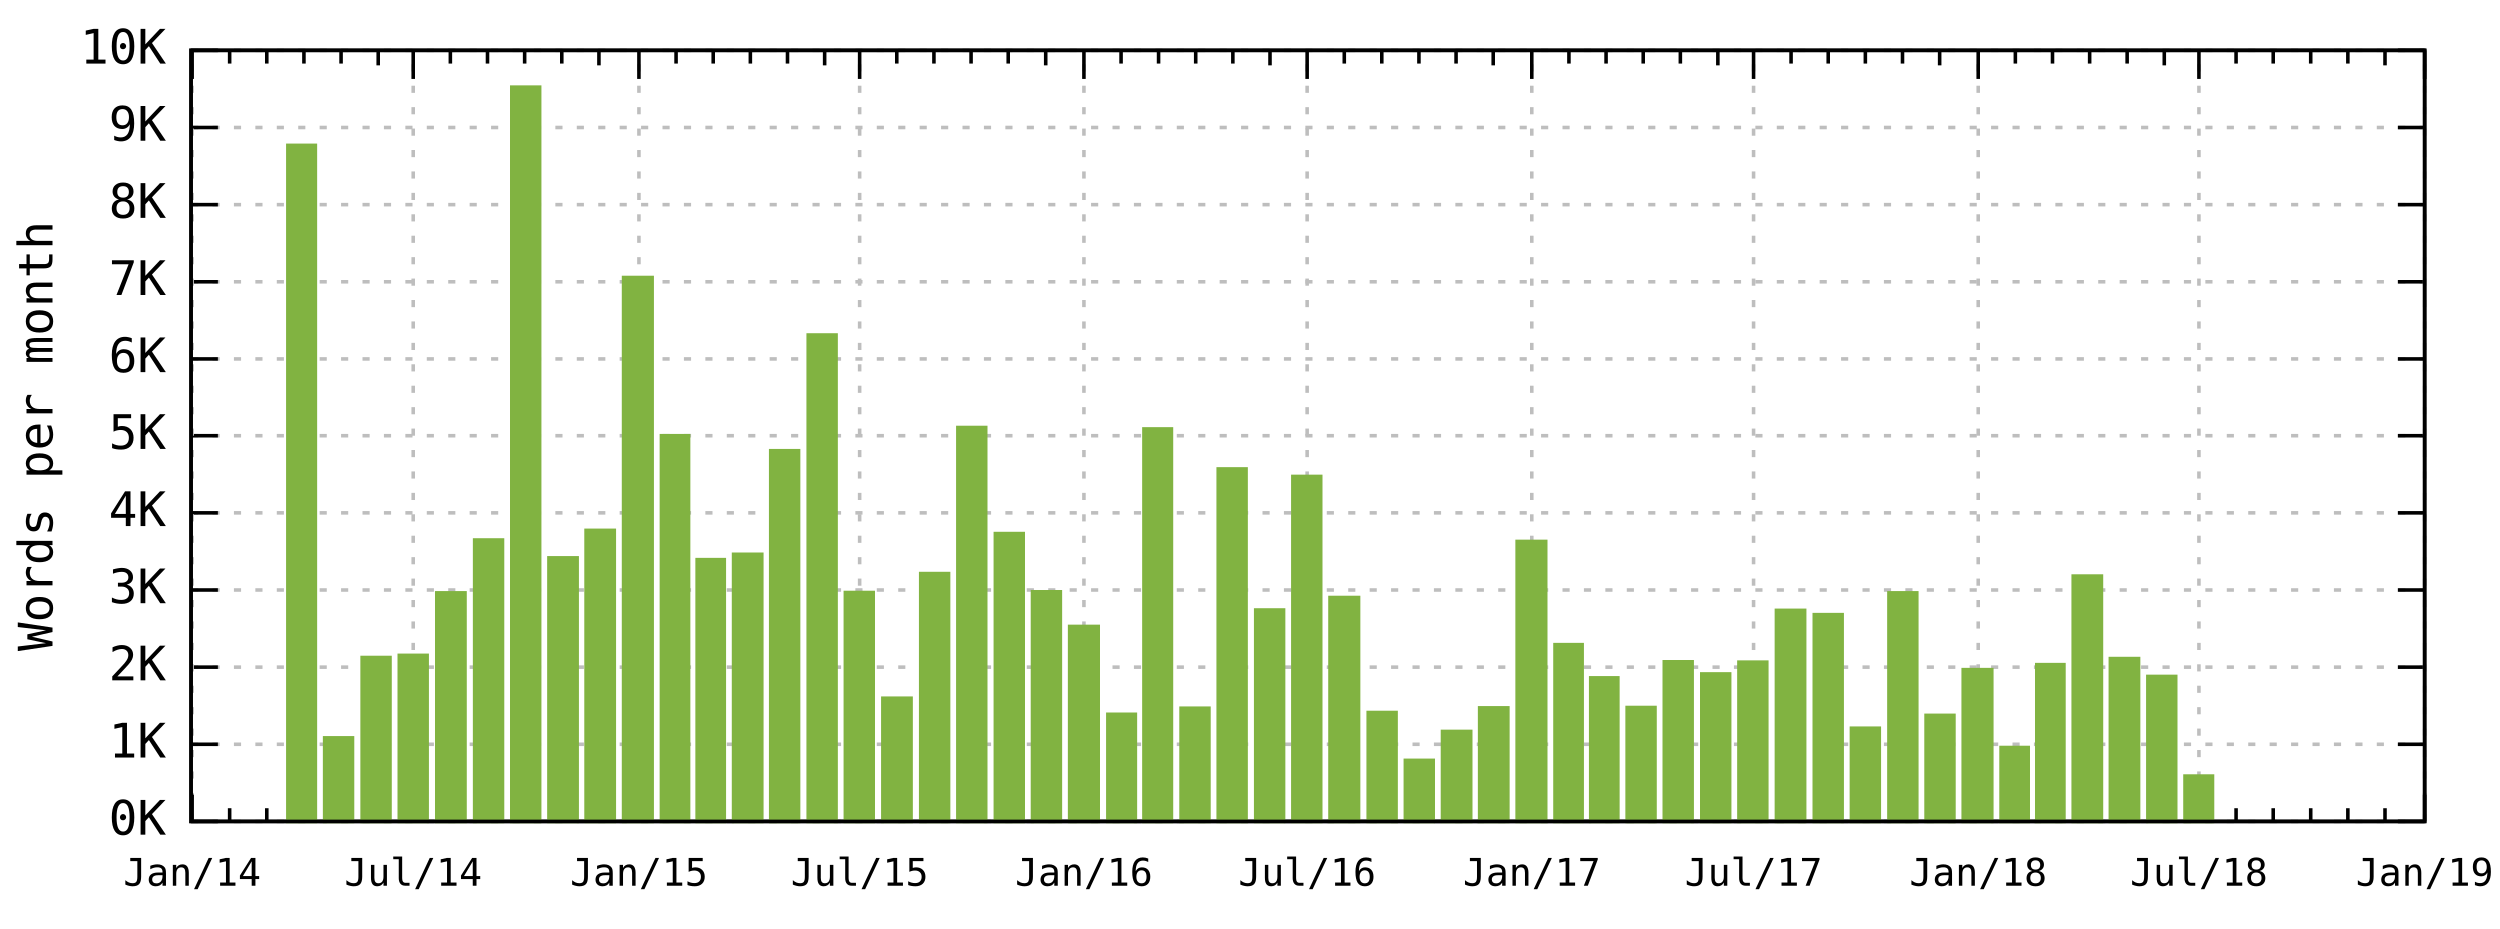
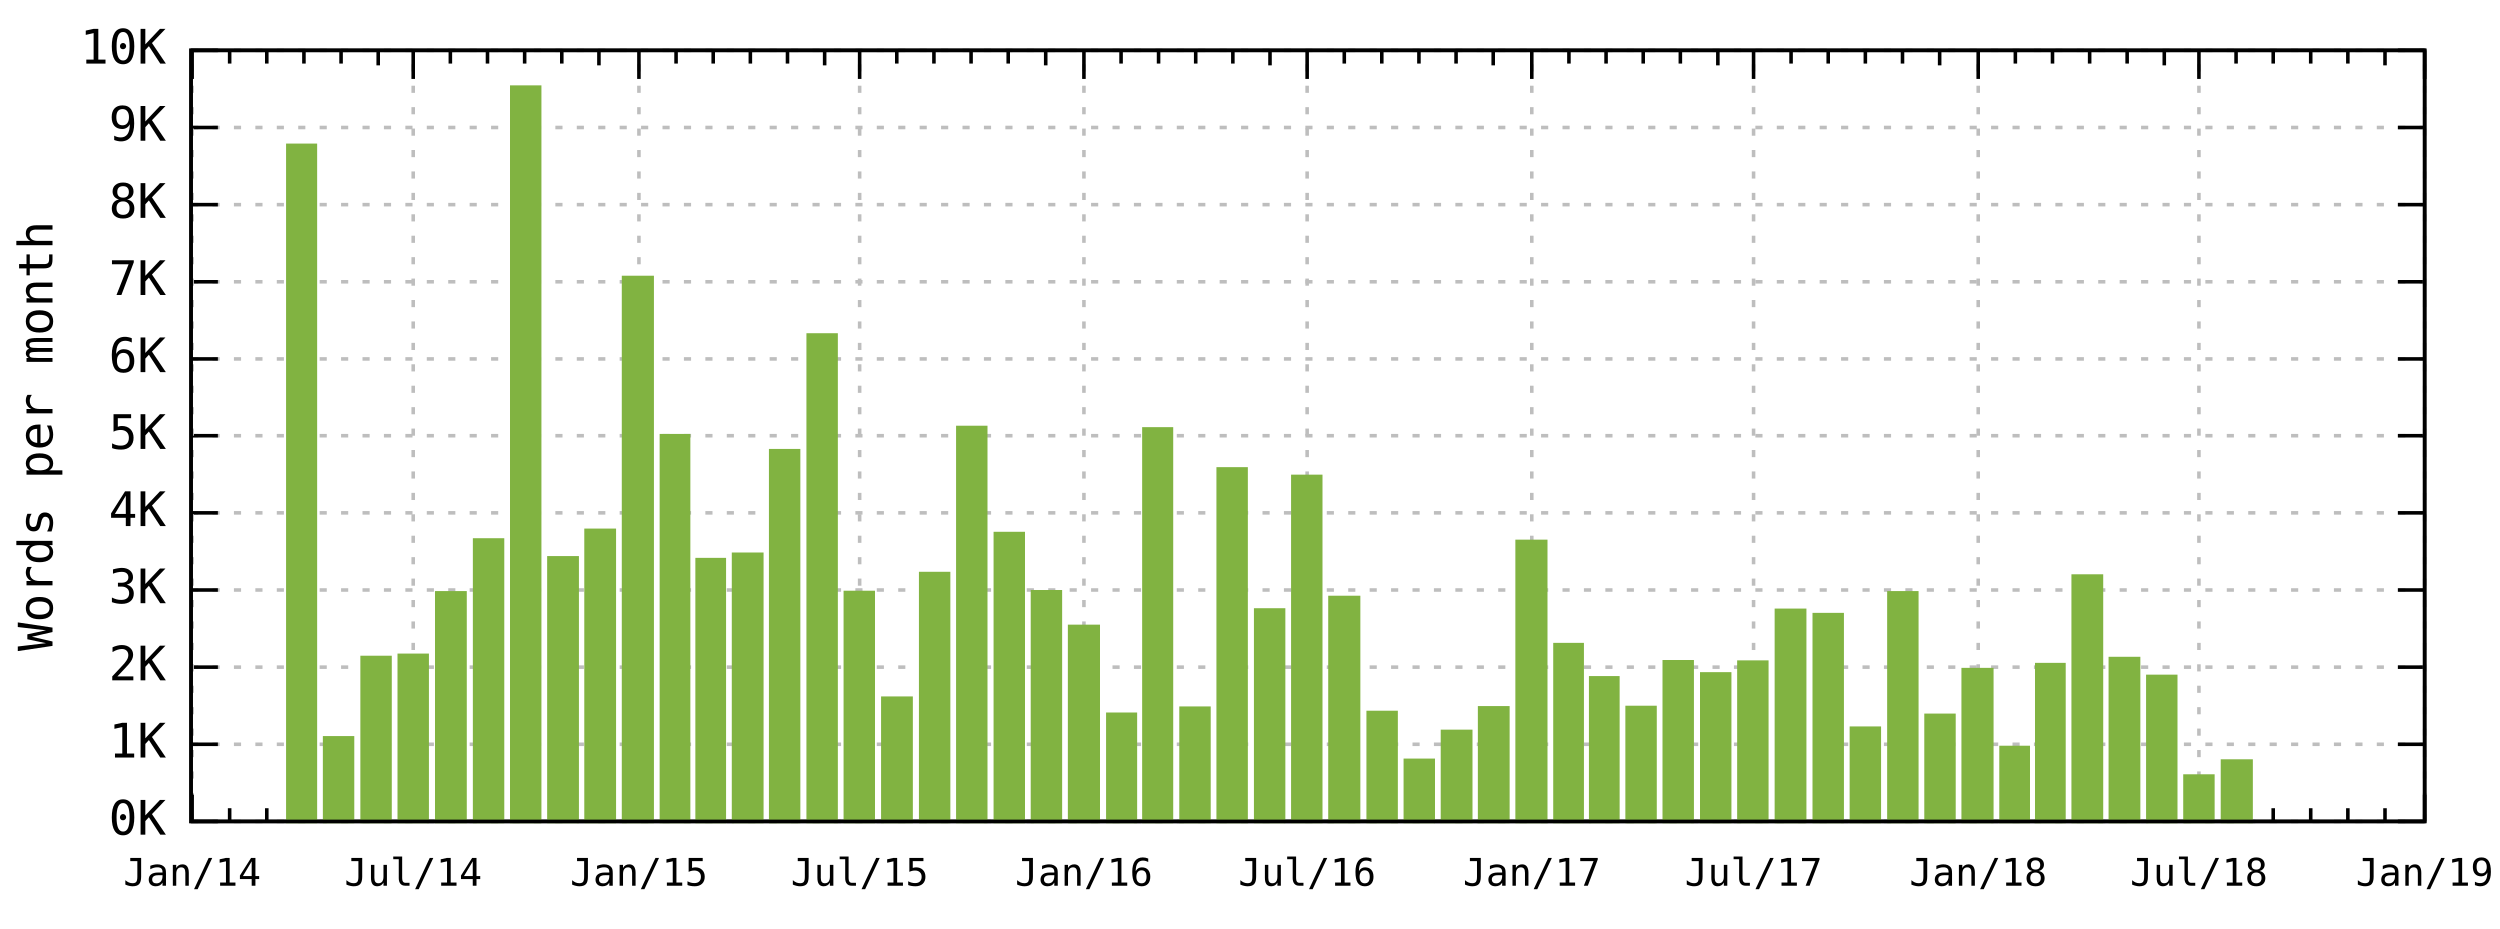
<svg xmlns="http://www.w3.org/2000/svg" xmlns:xlink="http://www.w3.org/1999/xlink" width="700" height="260" viewBox="0 0 700 260">
  <g id="gnuplot_canvas">
    <rect x="0" y="0" width="700" height="260" fill="none" />
    <defs>
      <circle id="gpDot" r="0.5" stroke-width="0.5" />
      <path id="gpPt0" stroke-width="0.267" stroke="currentColor" d="M-1,0 h2 M0,-1 v2" />
      <path id="gpPt1" stroke-width="0.267" stroke="currentColor" d="M-1,-1 L1,1 M1,-1 L-1,1" />
      <path id="gpPt2" stroke-width="0.267" stroke="currentColor" d="M-1,0 L1,0 M0,-1 L0,1 M-1,-1 L1,1 M-1,1 L1,-1" />
      <rect id="gpPt3" stroke-width="0.267" stroke="currentColor" x="-1" y="-1" width="2" height="2" />
      <rect id="gpPt4" stroke-width="0.267" stroke="currentColor" fill="currentColor" x="-1" y="-1" width="2" height="2" />
      <circle id="gpPt5" stroke-width="0.267" stroke="currentColor" cx="0" cy="0" r="1" />
      <use xlink:href="#gpPt5" id="gpPt6" fill="currentColor" stroke="none" />
      <path id="gpPt7" stroke-width="0.267" stroke="currentColor" d="M0,-1.33 L-1.33,0.67 L1.33,0.67 z" />
      <use xlink:href="#gpPt7" id="gpPt8" fill="currentColor" stroke="none" />
      <use xlink:href="#gpPt7" id="gpPt9" stroke="currentColor" transform="rotate(180)" />
      <use xlink:href="#gpPt9" id="gpPt10" fill="currentColor" stroke="none" />
      <use xlink:href="#gpPt3" id="gpPt11" stroke="currentColor" transform="rotate(45)" />
      <use xlink:href="#gpPt11" id="gpPt12" fill="currentColor" stroke="none" />
    </defs>
    <g style="fill:none; color:white; stroke:currentColor; stroke-width:1.00; stroke-linecap:butt; stroke-linejoin:miter">
</g>
    <g style="fill:none; color:black; stroke:currentColor; stroke-width:1.00; stroke-linecap:butt; stroke-linejoin:miter">
</g>
    <g style="fill:none; color:gray; stroke:currentColor; stroke-width:1.00; stroke-linecap:butt; stroke-linejoin:miter">
      <path stroke="rgb(190, 190, 190)" stroke-dasharray=" 2,4" class="gridline" d="M53.5,230.0 L678.9,230.0  h0.01" />
    </g>
    <g style="fill:none; color:black; stroke:currentColor; stroke-width:1.00; stroke-linecap:butt; stroke-linejoin:miter">
      <path stroke="black" d="M53.5,230.0 L61.0,230.0 M678.9,230.0 L671.4,230.0  h0.01" />
      <g transform="translate(46.5,233.7)" style="stroke:none; fill:rgb(0,0,0); font-family:monospace; font-size:10.00pt; text-anchor:end">
        <text>0K</text>
      </g>
    </g>
    <g style="fill:none; color:gray; stroke:currentColor; stroke-width:1.00; stroke-linecap:butt; stroke-linejoin:miter">
      <path stroke="rgb(190, 190, 190)" stroke-dasharray=" 2,4" class="gridline" d="M53.5,208.4 L678.9,208.4  h0.01" />
    </g>
    <g style="fill:none; color:black; stroke:currentColor; stroke-width:1.00; stroke-linecap:butt; stroke-linejoin:miter">
      <path stroke="black" d="M53.5,208.4 L61.0,208.4 M678.9,208.4 L671.4,208.4  h0.01" />
      <g transform="translate(46.5,212.1)" style="stroke:none; fill:rgb(0,0,0); font-family:monospace; font-size:10.00pt; text-anchor:end">
        <text>1K</text>
      </g>
    </g>
    <g style="fill:none; color:gray; stroke:currentColor; stroke-width:1.00; stroke-linecap:butt; stroke-linejoin:miter">
      <path stroke="rgb(190, 190, 190)" stroke-dasharray=" 2,4" class="gridline" d="M53.5,186.8 L678.9,186.8  h0.01" />
    </g>
    <g style="fill:none; color:black; stroke:currentColor; stroke-width:1.00; stroke-linecap:butt; stroke-linejoin:miter">
      <path stroke="black" d="M53.5,186.8 L61.0,186.8 M678.9,186.8 L671.4,186.8  h0.01" />
      <g transform="translate(46.5,190.5)" style="stroke:none; fill:rgb(0,0,0); font-family:monospace; font-size:10.00pt; text-anchor:end">
        <text>2K</text>
      </g>
    </g>
    <g style="fill:none; color:gray; stroke:currentColor; stroke-width:1.00; stroke-linecap:butt; stroke-linejoin:miter">
      <path stroke="rgb(190, 190, 190)" stroke-dasharray=" 2,4" class="gridline" d="M53.5,165.2 L678.9,165.2  h0.01" />
    </g>
    <g style="fill:none; color:black; stroke:currentColor; stroke-width:1.00; stroke-linecap:butt; stroke-linejoin:miter">
      <path stroke="black" d="M53.5,165.2 L61.0,165.2 M678.9,165.2 L671.4,165.2  h0.01" />
      <g transform="translate(46.5,168.9)" style="stroke:none; fill:rgb(0,0,0); font-family:monospace; font-size:10.00pt; text-anchor:end">
        <text>3K</text>
      </g>
    </g>
    <g style="fill:none; color:gray; stroke:currentColor; stroke-width:1.00; stroke-linecap:butt; stroke-linejoin:miter">
      <path stroke="rgb(190, 190, 190)" stroke-dasharray=" 2,4" class="gridline" d="M53.5,143.6 L678.9,143.6  h0.01" />
    </g>
    <g style="fill:none; color:black; stroke:currentColor; stroke-width:1.00; stroke-linecap:butt; stroke-linejoin:miter">
      <path stroke="black" d="M53.5,143.6 L61.0,143.6 M678.9,143.6 L671.4,143.6  h0.01" />
      <g transform="translate(46.5,147.3)" style="stroke:none; fill:rgb(0,0,0); font-family:monospace; font-size:10.00pt; text-anchor:end">
        <text>4K</text>
      </g>
    </g>
    <g style="fill:none; color:gray; stroke:currentColor; stroke-width:1.00; stroke-linecap:butt; stroke-linejoin:miter">
      <path stroke="rgb(190, 190, 190)" stroke-dasharray=" 2,4" class="gridline" d="M53.5,122.0 L678.9,122.0  h0.01" />
    </g>
    <g style="fill:none; color:black; stroke:currentColor; stroke-width:1.00; stroke-linecap:butt; stroke-linejoin:miter">
      <path stroke="black" d="M53.5,122.0 L61.0,122.0 M678.9,122.0 L671.4,122.0  h0.01" />
      <g transform="translate(46.5,125.7)" style="stroke:none; fill:rgb(0,0,0); font-family:monospace; font-size:10.00pt; text-anchor:end">
        <text>5K</text>
      </g>
    </g>
    <g style="fill:none; color:gray; stroke:currentColor; stroke-width:1.00; stroke-linecap:butt; stroke-linejoin:miter">
      <path stroke="rgb(190, 190, 190)" stroke-dasharray=" 2,4" class="gridline" d="M53.5,100.5 L678.9,100.5  h0.01" />
    </g>
    <g style="fill:none; color:black; stroke:currentColor; stroke-width:1.00; stroke-linecap:butt; stroke-linejoin:miter">
      <path stroke="black" d="M53.5,100.5 L61.0,100.5 M678.9,100.5 L671.4,100.5  h0.01" />
      <g transform="translate(46.5,104.2)" style="stroke:none; fill:rgb(0,0,0); font-family:monospace; font-size:10.00pt; text-anchor:end">
        <text>6K</text>
      </g>
    </g>
    <g style="fill:none; color:gray; stroke:currentColor; stroke-width:1.00; stroke-linecap:butt; stroke-linejoin:miter">
      <path stroke="rgb(190, 190, 190)" stroke-dasharray=" 2,4" class="gridline" d="M53.5,78.9 L678.9,78.9  h0.01" />
    </g>
    <g style="fill:none; color:black; stroke:currentColor; stroke-width:1.00; stroke-linecap:butt; stroke-linejoin:miter">
      <path stroke="black" d="M53.5,78.9 L61.0,78.9 M678.9,78.9 L671.4,78.9  h0.01" />
      <g transform="translate(46.5,82.6)" style="stroke:none; fill:rgb(0,0,0); font-family:monospace; font-size:10.00pt; text-anchor:end">
        <text>7K</text>
      </g>
    </g>
    <g style="fill:none; color:gray; stroke:currentColor; stroke-width:1.00; stroke-linecap:butt; stroke-linejoin:miter">
      <path stroke="rgb(190, 190, 190)" stroke-dasharray=" 2,4" class="gridline" d="M53.5,57.3 L678.9,57.3  h0.01" />
    </g>
    <g style="fill:none; color:black; stroke:currentColor; stroke-width:1.00; stroke-linecap:butt; stroke-linejoin:miter">
      <path stroke="black" d="M53.5,57.3 L61.0,57.3 M678.9,57.3 L671.4,57.3  h0.01" />
      <g transform="translate(46.5,61.0)" style="stroke:none; fill:rgb(0,0,0); font-family:monospace; font-size:10.00pt; text-anchor:end">
        <text>8K</text>
      </g>
    </g>
    <g style="fill:none; color:gray; stroke:currentColor; stroke-width:1.00; stroke-linecap:butt; stroke-linejoin:miter">
      <path stroke="rgb(190, 190, 190)" stroke-dasharray=" 2,4" class="gridline" d="M53.5,35.7 L678.9,35.7  h0.01" />
    </g>
    <g style="fill:none; color:black; stroke:currentColor; stroke-width:1.00; stroke-linecap:butt; stroke-linejoin:miter">
      <path stroke="black" d="M53.5,35.7 L61.0,35.7 M678.9,35.7 L671.4,35.7  h0.01" />
      <g transform="translate(46.5,39.4)" style="stroke:none; fill:rgb(0,0,0); font-family:monospace; font-size:10.00pt; text-anchor:end">
        <text>9K</text>
      </g>
    </g>
    <g style="fill:none; color:gray; stroke:currentColor; stroke-width:1.00; stroke-linecap:butt; stroke-linejoin:miter">
      <path stroke="rgb(190, 190, 190)" stroke-dasharray=" 2,4" class="gridline" d="M53.5,14.1 L678.9,14.1  h0.01" />
    </g>
    <g style="fill:none; color:black; stroke:currentColor; stroke-width:1.00; stroke-linecap:butt; stroke-linejoin:miter">
      <path stroke="black" d="M53.5,14.1 L61.0,14.1 M678.9,14.1 L671.4,14.1  h0.01" />
      <g transform="translate(46.5,17.8)" style="stroke:none; fill:rgb(0,0,0); font-family:monospace; font-size:10.00pt; text-anchor:end">
        <text>10K</text>
      </g>
    </g>
    <g style="fill:none; color:gray; stroke:currentColor; stroke-width:1.00; stroke-linecap:butt; stroke-linejoin:miter">
      <path stroke="rgb(190, 190, 190)" stroke-dasharray=" 2,4" class="gridline" d="M53.8,230.0 L53.8,14.1  h0.01" />
    </g>
    <g style="fill:none; color:black; stroke:currentColor; stroke-width:1.00; stroke-linecap:butt; stroke-linejoin:miter">
      <path stroke="black" d="M53.8,230.0 L53.8,222.5 M53.8,14.1 L53.8,21.6  h0.01" />
      <g transform="translate(53.8,248.0)" style="stroke:none; fill:rgb(0,0,0); font-family:monospace; font-size:8.00pt; text-anchor:middle">
        <text>Jan/14</text>
      </g>
      <path stroke="black" d="M64.3,230.0 L64.3,226.3 M64.3,14.1 L64.3,17.8 M74.7,230.0 L74.7,226.3 M74.7,14.1 L74.7,17.8    M85.1,230.0 L85.1,226.3 M85.1,14.1 L85.1,17.8 M95.5,230.0 L95.5,226.3 M95.5,14.1 L95.5,17.8    M105.9,230.0 L105.9,226.3 M105.9,14.1 L105.9,17.8  h0.01" />
    </g>
    <g style="fill:none; color:gray; stroke:currentColor; stroke-width:1.00; stroke-linecap:butt; stroke-linejoin:miter">
      <path stroke="rgb(190, 190, 190)" stroke-dasharray=" 2,4" class="gridline" d="M115.7,230.0 L115.7,14.1  h0.01" />
    </g>
    <g style="fill:none; color:black; stroke:currentColor; stroke-width:1.00; stroke-linecap:butt; stroke-linejoin:miter">
      <path stroke="black" d="M115.7,230.0 L115.7,222.5 M115.7,14.1 L115.7,21.6  h0.01" />
      <g transform="translate(115.7,248.0)" style="stroke:none; fill:rgb(0,0,0); font-family:monospace; font-size:8.00pt; text-anchor:middle">
        <text>Jul/14</text>
      </g>
      <path stroke="black" d="M126.1,230.0 L126.1,226.3 M126.1,14.1 L126.1,17.8 M136.5,230.0 L136.5,226.3 M136.5,14.1 L136.5,17.8    M146.9,230.0 L146.9,226.3 M146.9,14.1 L146.9,17.8 M157.3,230.0 L157.3,226.3 M157.3,14.1 L157.3,17.8    M167.7,230.0 L167.7,226.3 M167.7,14.1 L167.7,17.8  h0.01" />
    </g>
    <g style="fill:none; color:gray; stroke:currentColor; stroke-width:1.00; stroke-linecap:butt; stroke-linejoin:miter">
      <path stroke="rgb(190, 190, 190)" stroke-dasharray=" 2,4" class="gridline" d="M178.9,230.0 L178.9,14.1  h0.01" />
    </g>
    <g style="fill:none; color:black; stroke:currentColor; stroke-width:1.00; stroke-linecap:butt; stroke-linejoin:miter">
      <path stroke="black" d="M178.9,230.0 L178.9,222.5 M178.9,14.1 L178.9,21.6  h0.01" />
      <g transform="translate(178.9,248.0)" style="stroke:none; fill:rgb(0,0,0); font-family:monospace; font-size:8.00pt; text-anchor:middle">
        <text>Jan/15</text>
      </g>
      <path stroke="black" d="M189.3,230.0 L189.3,226.3 M189.3,14.1 L189.3,17.8 M199.7,230.0 L199.7,226.3 M199.7,14.1 L199.7,17.8    M210.1,230.0 L210.1,226.3 M210.1,14.1 L210.1,17.8 M220.5,230.0 L220.5,226.3 M220.5,14.1 L220.5,17.8    M230.9,230.0 L230.9,226.3 M230.9,14.1 L230.9,17.8  h0.01" />
    </g>
    <g style="fill:none; color:gray; stroke:currentColor; stroke-width:1.00; stroke-linecap:butt; stroke-linejoin:miter">
      <path stroke="rgb(190, 190, 190)" stroke-dasharray=" 2,4" class="gridline" d="M240.7,230.0 L240.7,14.1  h0.01" />
    </g>
    <g style="fill:none; color:black; stroke:currentColor; stroke-width:1.00; stroke-linecap:butt; stroke-linejoin:miter">
      <path stroke="black" d="M240.7,230.0 L240.7,222.5 M240.7,14.1 L240.7,21.6  h0.01" />
      <g transform="translate(240.7,248.0)" style="stroke:none; fill:rgb(0,0,0); font-family:monospace; font-size:8.00pt; text-anchor:middle">
        <text>Jul/15</text>
      </g>
      <path stroke="black" d="M251.1,230.0 L251.1,226.3 M251.1,14.1 L251.1,17.8 M261.5,230.0 L261.5,226.3 M261.5,14.1 L261.5,17.8    M271.9,230.0 L271.9,226.3 M271.9,14.1 L271.9,17.8 M282.3,230.0 L282.3,226.3 M282.3,14.1 L282.3,17.8    M292.8,230.0 L292.8,226.3 M292.8,14.1 L292.8,17.8  h0.01" />
    </g>
    <g style="fill:none; color:gray; stroke:currentColor; stroke-width:1.00; stroke-linecap:butt; stroke-linejoin:miter">
      <path stroke="rgb(190, 190, 190)" stroke-dasharray=" 2,4" class="gridline" d="M303.5,230.0 L303.5,14.1  h0.01" />
    </g>
    <g style="fill:none; color:black; stroke:currentColor; stroke-width:1.00; stroke-linecap:butt; stroke-linejoin:miter">
      <path stroke="black" d="M303.5,230.0 L303.5,222.5 M303.5,14.1 L303.5,21.6  h0.01" />
      <g transform="translate(303.5,248.0)" style="stroke:none; fill:rgb(0,0,0); font-family:monospace; font-size:8.00pt; text-anchor:middle">
        <text>Jan/16</text>
      </g>
      <path stroke="black" d="M313.9,230.0 L313.9,226.3 M313.9,14.1 L313.9,17.8 M324.4,230.0 L324.4,226.3 M324.4,14.1 L324.4,17.8    M334.8,230.0 L334.8,226.3 M334.8,14.1 L334.8,17.8 M345.2,230.0 L345.2,226.3 M345.2,14.1 L345.2,17.8    M355.6,230.0 L355.6,226.3 M355.6,14.1 L355.6,17.8  h0.01" />
    </g>
    <g style="fill:none; color:gray; stroke:currentColor; stroke-width:1.00; stroke-linecap:butt; stroke-linejoin:miter">
      <path stroke="rgb(190, 190, 190)" stroke-dasharray=" 2,4" class="gridline" d="M366.0,230.0 L366.0,14.1  h0.01" />
    </g>
    <g style="fill:none; color:black; stroke:currentColor; stroke-width:1.00; stroke-linecap:butt; stroke-linejoin:miter">
      <path stroke="black" d="M366.0,230.0 L366.0,222.5 M366.0,14.1 L366.0,21.6  h0.01" />
      <g transform="translate(366.0,248.0)" style="stroke:none; fill:rgb(0,0,0); font-family:monospace; font-size:8.00pt; text-anchor:middle">
        <text>Jul/16</text>
      </g>
      <path stroke="black" d="M376.4,230.0 L376.4,226.3 M376.4,14.1 L376.4,17.8 M386.9,230.0 L386.9,226.3 M386.9,14.1 L386.9,17.8    M397.3,230.0 L397.3,226.3 M397.3,14.1 L397.3,17.8 M407.7,230.0 L407.7,226.3 M407.7,14.1 L407.7,17.8    M418.1,230.0 L418.1,226.3 M418.1,14.1 L418.1,17.8  h0.01" />
    </g>
    <g style="fill:none; color:gray; stroke:currentColor; stroke-width:1.00; stroke-linecap:butt; stroke-linejoin:miter">
      <path stroke="rgb(190, 190, 190)" stroke-dasharray=" 2,4" class="gridline" d="M428.9,230.0 L428.9,14.1  h0.01" />
    </g>
    <g style="fill:none; color:black; stroke:currentColor; stroke-width:1.00; stroke-linecap:butt; stroke-linejoin:miter">
      <path stroke="black" d="M428.9,230.0 L428.9,222.5 M428.9,14.1 L428.9,21.6  h0.01" />
      <g transform="translate(428.9,248.0)" style="stroke:none; fill:rgb(0,0,0); font-family:monospace; font-size:8.00pt; text-anchor:middle">
        <text>Jan/17</text>
      </g>
      <path stroke="black" d="M439.3,230.0 L439.3,226.3 M439.3,14.1 L439.3,17.8 M449.7,230.0 L449.7,226.3 M449.7,14.1 L449.7,17.8    M460.1,230.0 L460.1,226.3 M460.1,14.1 L460.1,17.8 M470.5,230.0 L470.5,226.3 M470.5,14.1 L470.5,17.8    M481.0,230.0 L481.0,226.3 M481.0,14.1 L481.0,17.8  h0.01" />
    </g>
    <g style="fill:none; color:gray; stroke:currentColor; stroke-width:1.00; stroke-linecap:butt; stroke-linejoin:miter">
      <path stroke="rgb(190, 190, 190)" stroke-dasharray=" 2,4" class="gridline" d="M491.0,230.0 L491.0,14.1  h0.01" />
    </g>
    <g style="fill:none; color:black; stroke:currentColor; stroke-width:1.00; stroke-linecap:butt; stroke-linejoin:miter">
      <path stroke="black" d="M491.0,230.0 L491.0,222.5 M491.0,14.1 L491.0,21.6  h0.01" />
      <g transform="translate(491.0,248.0)" style="stroke:none; fill:rgb(0,0,0); font-family:monospace; font-size:8.00pt; text-anchor:middle">
        <text>Jul/17</text>
      </g>
      <path stroke="black" d="M501.5,230.0 L501.5,226.3 M501.5,14.1 L501.5,17.8 M511.9,230.0 L511.9,226.3 M511.9,14.1 L511.9,17.8    M522.3,230.0 L522.3,226.3 M522.3,14.1 L522.3,17.8 M532.7,230.0 L532.7,226.3 M532.7,14.1 L532.7,17.8    M543.1,230.0 L543.1,226.3 M543.1,14.1 L543.1,17.8  h0.01" />
    </g>
    <g style="fill:none; color:gray; stroke:currentColor; stroke-width:1.00; stroke-linecap:butt; stroke-linejoin:miter">
      <path stroke="rgb(190, 190, 190)" stroke-dasharray=" 2,4" class="gridline" d="M553.9,230.0 L553.9,14.1  h0.01" />
    </g>
    <g style="fill:none; color:black; stroke:currentColor; stroke-width:1.00; stroke-linecap:butt; stroke-linejoin:miter">
      <path stroke="black" d="M553.9,230.0 L553.9,222.5 M553.9,14.1 L553.9,21.6  h0.01" />
      <g transform="translate(553.9,248.0)" style="stroke:none; fill:rgb(0,0,0); font-family:monospace; font-size:8.00pt; text-anchor:middle">
        <text>Jan/18</text>
      </g>
      <path stroke="black" d="M564.3,230.0 L564.3,226.3 M564.3,14.1 L564.3,17.8 M574.7,230.0 L574.7,226.3 M574.7,14.1 L574.7,17.8    M585.1,230.0 L585.1,226.3 M585.1,14.1 L585.1,17.8 M595.6,230.0 L595.6,226.3 M595.6,14.1 L595.6,17.8    M606.0,230.0 L606.0,226.3 M606.0,14.1 L606.0,17.8  h0.01" />
    </g>
    <g style="fill:none; color:gray; stroke:currentColor; stroke-width:1.00; stroke-linecap:butt; stroke-linejoin:miter">
      <path stroke="rgb(190, 190, 190)" stroke-dasharray=" 2,4" class="gridline" d="M615.7,230.0 L615.7,14.1  h0.01" />
    </g>
    <g style="fill:none; color:black; stroke:currentColor; stroke-width:1.00; stroke-linecap:butt; stroke-linejoin:miter">
      <path stroke="black" d="M615.7,230.0 L615.7,222.5 M615.7,14.1 L615.7,21.6  h0.01" />
      <g transform="translate(615.7,248.0)" style="stroke:none; fill:rgb(0,0,0); font-family:monospace; font-size:8.00pt; text-anchor:middle">
        <text>Jul/18</text>
      </g>
      <path stroke="black" d="M626.1,230.0 L626.1,226.3 M626.1,14.1 L626.1,17.8 M636.5,230.0 L636.5,226.3 M636.5,14.1 L636.5,17.8    M647.0,230.0 L647.0,226.3 M647.0,14.1 L647.0,17.8 M657.4,230.0 L657.4,226.3 M657.4,14.1 L657.4,17.8    M667.8,230.0 L667.8,226.3 M667.8,14.1 L667.8,17.8  h0.01" />
    </g>
    <g style="fill:none; color:gray; stroke:currentColor; stroke-width:1.00; stroke-linecap:butt; stroke-linejoin:miter">
      <path stroke="rgb(190, 190, 190)" stroke-dasharray=" 2,4" class="gridline" d="M678.9,230.0 L678.9,14.1  h0.01" />
    </g>
    <g style="fill:none; color:black; stroke:currentColor; stroke-width:1.00; stroke-linecap:butt; stroke-linejoin:miter">
      <path stroke="black" d="M678.9,230.0 L678.9,222.5 M678.9,14.1 L678.9,21.6  h0.01" />
      <g transform="translate(678.9,248.0)" style="stroke:none; fill:rgb(0,0,0); font-family:monospace; font-size:8.00pt; text-anchor:middle">
        <text>Jan/19</text>
      </g>
      <path stroke="black" d="M53.5,14.1 L53.5,230.0 L678.9,230.0 L678.9,14.1 L53.5,14.1 Z  h0.01" />
      <g transform="translate(14.7,122.1) rotate(270)" style="stroke:none; fill:rgb(0,0,0); font-family:monospace; font-size:10.00pt; text-anchor:middle">
        <text>Words per month</text>
      </g>
    </g>
    <g id="gnuplot_plot_1">
      <g style="fill:none; color:red; stroke:currentColor; stroke-width:1.00; stroke-linecap:butt; stroke-linejoin:miter">
        <g style="stroke:none; shape-rendering:crispEdges">
          <polygon fill="rgb(129, 179,  65)" points="80.6,230.0 88.4,230.0 88.4,40.6 80.6,40.6 " />
        </g>
        <path stroke="rgb(129, 179,  65)" d="M80.6,230.0 L80.6,40.7 L88.3,40.7 L88.3,230.0 L80.6,230.0 Z  h0.01" />
        <g style="stroke:none; shape-rendering:crispEdges">
          <polygon fill="rgb(129, 179,  65)" points="90.9,230.0 98.8,230.0 98.8,206.5 90.9,206.5 " />
        </g>
        <path stroke="rgb(129, 179,  65)" d="M90.9,230.0 L90.9,206.6 L98.7,206.6 L98.7,230.0 L90.9,230.0 Z  h0.01" />
        <g style="stroke:none; shape-rendering:crispEdges">
          <polygon fill="rgb(129, 179,  65)" points="101.4,230.0 109.3,230.0 109.3,184.0 101.4,184.0 " />
        </g>
        <path stroke="rgb(129, 179,  65)" d="M101.4,230.0 L101.4,184.1 L109.2,184.1 L109.2,230.0 L101.4,230.0 Z  h0.01" />
        <g style="stroke:none; shape-rendering:crispEdges">
          <polygon fill="rgb(129, 179,  65)" points="111.8,230.0 119.7,230.0 119.7,183.4 111.8,183.4 " />
        </g>
        <path stroke="rgb(129, 179,  65)" d="M111.8,230.0 L111.8,183.5 L119.6,183.5 L119.6,230.0 L111.8,230.0 Z  h0.01" />
        <g style="stroke:none; shape-rendering:crispEdges">
          <polygon fill="rgb(129, 179,  65)" points="122.3,230.0 130.3,230.0 130.3,165.9 122.3,165.9 " />
        </g>
        <path stroke="rgb(129, 179,  65)" d="M122.3,230.0 L122.3,166.0 L130.2,166.0 L130.2,230.0 L122.3,230.0 Z  h0.01" />
        <g style="stroke:none; shape-rendering:crispEdges">
          <polygon fill="rgb(129, 179,  65)" points="132.9,230.0 140.8,230.0 140.8,151.1 132.9,151.1 " />
        </g>
        <path stroke="rgb(129, 179,  65)" d="M132.9,230.0 L132.9,151.2 L140.7,151.2 L140.7,230.0 L132.9,230.0 Z  h0.01" />
        <g style="stroke:none; shape-rendering:crispEdges">
          <polygon fill="rgb(129, 179,  65)" points="143.3,230.0 151.2,230.0 151.2,24.3 143.3,24.3 " />
        </g>
        <path stroke="rgb(129, 179,  65)" d="M143.3,230.0 L143.3,24.4 L151.1,24.4 L151.1,230.0 L143.3,230.0 Z  h0.01" />
        <g style="stroke:none; shape-rendering:crispEdges">
          <polygon fill="rgb(129, 179,  65)" points="153.7,230.0 161.7,230.0 161.7,156.1 153.7,156.1 " />
        </g>
        <path stroke="rgb(129, 179,  65)" d="M153.7,230.0 L153.7,156.2 L161.6,156.2 L161.6,230.0 L153.7,230.0 Z  h0.01" />
        <g style="stroke:none; shape-rendering:crispEdges">
          <polygon fill="rgb(129, 179,  65)" points="164.1,230.0 172.1,230.0 172.1,148.4 164.1,148.4 " />
        </g>
        <path stroke="rgb(129, 179,  65)" d="M164.1,230.0 L164.1,148.5 L172.0,148.5 L172.0,230.0 L164.1,230.0 Z  h0.01" />
        <g style="stroke:none; shape-rendering:crispEdges">
          <polygon fill="rgb(129, 179,  65)" points="174.6,230.0 182.7,230.0 182.7,77.6 174.6,77.6 " />
        </g>
        <path stroke="rgb(129, 179,  65)" d="M174.6,230.0 L174.6,77.7 L182.6,77.7 L182.6,230.0 L174.6,230.0 Z  h0.01" />
        <g style="stroke:none; shape-rendering:crispEdges">
          <polygon fill="rgb(129, 179,  65)" points="185.2,230.0 192.9,230.0 192.9,121.9 185.2,121.9 " />
        </g>
        <path stroke="rgb(129, 179,  65)" d="M185.2,230.0 L185.2,122.0 L192.8,122.0 L192.8,230.0 L185.2,230.0 Z  h0.01" />
        <g style="stroke:none; shape-rendering:crispEdges">
          <polygon fill="rgb(129, 179,  65)" points="195.2,230.0 202.9,230.0 202.9,156.6 195.2,156.6 " />
        </g>
        <path stroke="rgb(129, 179,  65)" d="M195.2,230.0 L195.2,156.7 L202.8,156.7 L202.8,230.0 L195.2,230.0 Z  h0.01" />
        <g style="stroke:none; shape-rendering:crispEdges">
          <polygon fill="rgb(129, 179,  65)" points="205.4,230.0 213.4,230.0 213.4,155.1 205.4,155.1 " />
        </g>
        <path stroke="rgb(129, 179,  65)" d="M205.4,230.0 L205.4,155.2 L213.3,155.2 L213.3,230.0 L205.4,230.0 Z  h0.01" />
        <g style="stroke:none; shape-rendering:crispEdges">
          <polygon fill="rgb(129, 179,  65)" points="215.8,230.0 223.7,230.0 223.7,126.1 215.8,126.1 " />
        </g>
        <path stroke="rgb(129, 179,  65)" d="M215.8,230.0 L215.8,126.2 L223.6,126.2 L223.6,230.0 L215.8,230.0 Z  h0.01" />
        <g style="stroke:none; shape-rendering:crispEdges">
          <polygon fill="rgb(129, 179,  65)" points="226.3,230.0 234.2,230.0 234.2,93.7 226.3,93.7 " />
        </g>
        <path stroke="rgb(129, 179,  65)" d="M226.3,230.0 L226.3,93.8 L234.1,93.8 L234.1,230.0 L226.3,230.0 Z  h0.01" />
        <g style="stroke:none; shape-rendering:crispEdges">
          <polygon fill="rgb(129, 179,  65)" points="236.7,230.0 244.6,230.0 244.6,165.8 236.7,165.8 " />
        </g>
        <path stroke="rgb(129, 179,  65)" d="M236.7,230.0 L236.7,165.9 L244.5,165.9 L244.5,230.0 L236.7,230.0 Z  h0.01" />
        <g style="stroke:none; shape-rendering:crispEdges">
          <polygon fill="rgb(129, 179,  65)" points="247.2,230.0 255.2,230.0 255.2,195.4 247.2,195.4 " />
        </g>
        <path stroke="rgb(129, 179,  65)" d="M247.2,230.0 L247.2,195.5 L255.1,195.5 L255.1,230.0 L247.2,230.0 Z  h0.01" />
        <g style="stroke:none; shape-rendering:crispEdges">
          <polygon fill="rgb(129, 179,  65)" points="257.8,230.0 265.7,230.0 265.7,160.5 257.8,160.5 " />
        </g>
        <path stroke="rgb(129, 179,  65)" d="M257.8,230.0 L257.8,160.6 L265.6,160.6 L265.6,230.0 L257.8,230.0 Z  h0.01" />
        <g style="stroke:none; shape-rendering:crispEdges">
          <polygon fill="rgb(129, 179,  65)" points="268.2,230.0 276.1,230.0 276.1,119.6 268.2,119.6 " />
        </g>
        <path stroke="rgb(129, 179,  65)" d="M268.2,230.0 L268.2,119.7 L276.0,119.7 L276.0,230.0 L268.2,230.0 Z  h0.01" />
        <g style="stroke:none; shape-rendering:crispEdges">
          <polygon fill="rgb(129, 179,  65)" points="278.7,230.0 286.6,230.0 286.6,149.3 278.7,149.3 " />
        </g>
        <path stroke="rgb(129, 179,  65)" d="M278.7,230.0 L278.7,149.4 L286.5,149.4 L286.5,230.0 L278.7,230.0 Z  h0.01" />
        <g style="stroke:none; shape-rendering:crispEdges">
          <polygon fill="rgb(129, 179,  65)" points="289.1,230.0 297.0,230.0 297.0,165.6 289.1,165.6 " />
        </g>
        <path stroke="rgb(129, 179,  65)" d="M289.1,230.0 L289.1,165.7 L296.9,165.7 L296.9,230.0 L289.1,230.0 Z  h0.01" />
        <g style="stroke:none; shape-rendering:crispEdges">
          <polygon fill="rgb(129, 179,  65)" points="299.5,230.0 307.6,230.0 307.6,175.3 299.5,175.3 " />
        </g>
        <path stroke="rgb(129, 179,  65)" d="M299.5,230.0 L299.5,175.4 L307.5,175.4 L307.5,230.0 L299.5,230.0 Z  h0.01" />
        <g style="stroke:none; shape-rendering:crispEdges">
          <polygon fill="rgb(129, 179,  65)" points="310.2,230.0 318.0,230.0 318.0,199.9 310.2,199.9 " />
        </g>
        <path stroke="rgb(129, 179,  65)" d="M310.2,230.0 L310.2,200.0 L317.9,200.0 L317.9,230.0 L310.2,230.0 Z  h0.01" />
        <g style="stroke:none; shape-rendering:crispEdges">
          <polygon fill="rgb(129, 179,  65)" points="320.3,230.0 328.1,230.0 328.1,120.0 320.3,120.0 " />
        </g>
        <path stroke="rgb(129, 179,  65)" d="M320.3,230.0 L320.3,120.1 L328.0,120.1 L328.0,230.0 L320.3,230.0 Z  h0.01" />
        <g style="stroke:none; shape-rendering:crispEdges">
          <polygon fill="rgb(129, 179,  65)" points="330.7,230.0 338.6,230.0 338.6,198.2 330.7,198.2 " />
        </g>
        <path stroke="rgb(129, 179,  65)" d="M330.7,230.0 L330.7,198.3 L338.5,198.3 L338.5,230.0 L330.7,230.0 Z  h0.01" />
        <g style="stroke:none; shape-rendering:crispEdges">
          <polygon fill="rgb(129, 179,  65)" points="341.1,230.0 349.0,230.0 349.0,131.2 341.1,131.2 " />
        </g>
        <path stroke="rgb(129, 179,  65)" d="M341.1,230.0 L341.1,131.3 L348.9,131.3 L348.9,230.0 L341.1,230.0 Z  h0.01" />
        <g style="stroke:none; shape-rendering:crispEdges">
          <polygon fill="rgb(129, 179,  65)" points="351.6,230.0 359.5,230.0 359.5,170.7 351.6,170.7 " />
        </g>
        <path stroke="rgb(129, 179,  65)" d="M351.6,230.0 L351.6,170.8 L359.4,170.8 L359.4,230.0 L351.6,230.0 Z  h0.01" />
        <g style="stroke:none; shape-rendering:crispEdges">
          <polygon fill="rgb(129, 179,  65)" points="362.0,230.0 369.9,230.0 369.9,133.3 362.0,133.3 " />
        </g>
        <path stroke="rgb(129, 179,  65)" d="M362.0,230.0 L362.0,133.4 L369.8,133.4 L369.8,230.0 L362.0,230.0 Z  h0.01" />
        <g style="stroke:none; shape-rendering:crispEdges">
          <polygon fill="rgb(129, 179,  65)" points="372.4,230.0 380.5,230.0 380.5,167.2 372.4,167.2 " />
        </g>
        <path stroke="rgb(129, 179,  65)" d="M372.4,230.0 L372.4,167.3 L380.4,167.3 L380.4,230.0 L372.4,230.0 Z  h0.01" />
        <g style="stroke:none; shape-rendering:crispEdges">
          <polygon fill="rgb(129, 179,  65)" points="383.1,230.0 391.0,230.0 391.0,199.4 383.1,199.4 " />
        </g>
        <path stroke="rgb(129, 179,  65)" d="M383.1,230.0 L383.1,199.5 L390.9,199.5 L390.9,230.0 L383.1,230.0 Z  h0.01" />
        <g style="stroke:none; shape-rendering:crispEdges">
          <polygon fill="rgb(129, 179,  65)" points="393.5,230.0 401.4,230.0 401.4,212.8 393.5,212.8 " />
        </g>
        <path stroke="rgb(129, 179,  65)" d="M393.5,230.0 L393.5,212.9 L401.3,212.9 L401.3,230.0 L393.5,230.0 Z  h0.01" />
        <g style="stroke:none; shape-rendering:crispEdges">
          <polygon fill="rgb(129, 179,  65)" points="403.9,230.0 411.9,230.0 411.9,204.7 403.9,204.7 " />
        </g>
        <path stroke="rgb(129, 179,  65)" d="M403.9,230.0 L403.9,204.8 L411.8,204.8 L411.8,230.0 L403.9,230.0 Z  h0.01" />
        <g style="stroke:none; shape-rendering:crispEdges">
          <polygon fill="rgb(129, 179,  65)" points="414.3,230.0 422.3,230.0 422.3,198.1 414.3,198.1 " />
        </g>
        <path stroke="rgb(129, 179,  65)" d="M414.3,230.0 L414.3,198.2 L422.2,198.2 L422.2,230.0 L414.3,230.0 Z  h0.01" />
        <g style="stroke:none; shape-rendering:crispEdges">
          <polygon fill="rgb(129, 179,  65)" points="424.8,230.0 432.9,230.0 432.9,151.5 424.8,151.5 " />
        </g>
        <path stroke="rgb(129, 179,  65)" d="M424.8,230.0 L424.8,151.6 L432.8,151.6 L432.8,230.0 L424.8,230.0 Z  h0.01" />
        <g style="stroke:none; shape-rendering:crispEdges">
          <polygon fill="rgb(129, 179,  65)" points="435.4,230.0 443.1,230.0 443.1,180.4 435.4,180.4 " />
        </g>
        <path stroke="rgb(129, 179,  65)" d="M435.4,230.0 L435.4,180.5 L443.0,180.5 L443.0,230.0 L435.4,230.0 Z  h0.01" />
        <g style="stroke:none; shape-rendering:crispEdges">
          <polygon fill="rgb(129, 179,  65)" points="445.4,230.0 453.1,230.0 453.1,189.7 445.4,189.7 " />
        </g>
        <path stroke="rgb(129, 179,  65)" d="M445.4,230.0 L445.4,189.8 L453.0,189.8 L453.0,230.0 L445.4,230.0 Z  h0.01" />
        <g style="stroke:none; shape-rendering:crispEdges">
          <polygon fill="rgb(129, 179,  65)" points="455.6,230.0 463.5,230.0 463.5,198.0 455.6,198.0 " />
        </g>
        <path stroke="rgb(129, 179,  65)" d="M455.6,230.0 L455.6,198.1 L463.4,198.1 L463.4,230.0 L455.6,230.0 Z  h0.01" />
        <g style="stroke:none; shape-rendering:crispEdges">
          <polygon fill="rgb(129, 179,  65)" points="466.0,230.0 473.9,230.0 473.9,185.2 466.0,185.2 " />
        </g>
        <path stroke="rgb(129, 179,  65)" d="M466.0,230.0 L466.0,185.3 L473.8,185.3 L473.8,230.0 L466.0,230.0 Z  h0.01" />
        <g style="stroke:none; shape-rendering:crispEdges">
          <polygon fill="rgb(129, 179,  65)" points="476.5,230.0 484.4,230.0 484.4,188.6 476.5,188.6 " />
        </g>
        <path stroke="rgb(129, 179,  65)" d="M476.5,230.0 L476.5,188.7 L484.3,188.7 L484.3,230.0 L476.5,230.0 Z  h0.01" />
        <g style="stroke:none; shape-rendering:crispEdges">
          <polygon fill="rgb(129, 179,  65)" points="486.9,230.0 494.8,230.0 494.8,185.3 486.9,185.3 " />
        </g>
        <path stroke="rgb(129, 179,  65)" d="M486.9,230.0 L486.9,185.4 L494.7,185.4 L494.7,230.0 L486.9,230.0 Z  h0.01" />
        <g style="stroke:none; shape-rendering:crispEdges">
          <polygon fill="rgb(129, 179,  65)" points="497.4,230.0 505.4,230.0 505.4,170.8 497.4,170.8 " />
        </g>
        <path stroke="rgb(129, 179,  65)" d="M497.4,230.0 L497.4,170.9 L505.3,170.9 L505.3,230.0 L497.4,230.0 Z  h0.01" />
        <g style="stroke:none; shape-rendering:crispEdges">
          <polygon fill="rgb(129, 179,  65)" points="508.0,230.0 515.9,230.0 515.9,172.0 508.0,172.0 " />
        </g>
        <path stroke="rgb(129, 179,  65)" d="M508.0,230.0 L508.0,172.1 L515.8,172.1 L515.8,230.0 L508.0,230.0 Z  h0.01" />
        <g style="stroke:none; shape-rendering:crispEdges">
          <polygon fill="rgb(129, 179,  65)" points="518.4,230.0 526.3,230.0 526.3,203.8 518.4,203.8 " />
        </g>
        <path stroke="rgb(129, 179,  65)" d="M518.4,230.0 L518.4,203.9 L526.2,203.9 L526.2,230.0 L518.4,230.0 Z  h0.01" />
        <g style="stroke:none; shape-rendering:crispEdges">
          <polygon fill="rgb(129, 179,  65)" points="528.9,230.0 536.8,230.0 536.8,165.9 528.9,165.9 " />
        </g>
        <path stroke="rgb(129, 179,  65)" d="M528.9,230.0 L528.9,166.0 L536.7,166.0 L536.7,230.0 L528.9,230.0 Z  h0.01" />
        <g style="stroke:none; shape-rendering:crispEdges">
          <polygon fill="rgb(129, 179,  65)" points="539.3,230.0 547.2,230.0 547.2,200.2 539.3,200.2 " />
        </g>
        <path stroke="rgb(129, 179,  65)" d="M539.3,230.0 L539.3,200.3 L547.1,200.3 L547.1,230.0 L539.3,230.0 Z  h0.01" />
        <g style="stroke:none; shape-rendering:crispEdges">
          <polygon fill="rgb(129, 179,  65)" points="549.7,230.0 557.8,230.0 557.8,187.4 549.7,187.4 " />
        </g>
        <path stroke="rgb(129, 179,  65)" d="M549.7,230.0 L549.7,187.5 L557.7,187.5 L557.7,230.0 L549.7,230.0 Z  h0.01" />
        <g style="stroke:none; shape-rendering:crispEdges">
          <polygon fill="rgb(129, 179,  65)" points="560.3,230.0 568.0,230.0 568.0,209.2 560.3,209.2 " />
        </g>
        <path stroke="rgb(129, 179,  65)" d="M560.3,230.0 L560.3,209.3 L567.9,209.3 L567.9,230.0 L560.3,230.0 Z  h0.01" />
        <g style="stroke:none; shape-rendering:crispEdges">
          <polygon fill="rgb(129, 179,  65)" points="570.3,230.0 578.0,230.0 578.0,186.0 570.3,186.0 " />
        </g>
        <path stroke="rgb(129, 179,  65)" d="M570.3,230.0 L570.3,186.1 L577.9,186.1 L577.9,230.0 L570.3,230.0 Z  h0.01" />
        <g style="stroke:none; shape-rendering:crispEdges">
          <polygon fill="rgb(129, 179,  65)" points="580.5,230.0 588.5,230.0 588.5,161.2 580.5,161.2 " />
        </g>
        <path stroke="rgb(129, 179,  65)" d="M580.5,230.0 L580.5,161.3 L588.4,161.3 L588.4,230.0 L580.5,230.0 Z  h0.01" />
        <g style="stroke:none; shape-rendering:crispEdges">
          <polygon fill="rgb(129, 179,  65)" points="590.9,230.0 598.9,230.0 598.9,184.3 590.9,184.3 " />
        </g>
        <path stroke="rgb(129, 179,  65)" d="M590.9,230.0 L590.9,184.4 L598.8,184.4 L598.8,230.0 L590.9,230.0 Z  h0.01" />
        <g style="stroke:none; shape-rendering:crispEdges">
          <polygon fill="rgb(129, 179,  65)" points="601.4,230.0 609.3,230.0 609.3,189.3 601.4,189.3 " />
        </g>
        <path stroke="rgb(129, 179,  65)" d="M601.4,230.0 L601.4,189.4 L609.2,189.4 L609.2,230.0 L601.4,230.0 Z  h0.01" />
        <g style="stroke:none; shape-rendering:crispEdges">
-           <polygon fill="rgb(129, 179,  65)" points="611.8,230.0 619.6,230.0 619.6,217.2 611.8,217.2 " />
-         </g>
-         <path stroke="rgb(129, 179,  65)" d="M611.8,230.0 L611.8,217.3 L619.5,217.3 L619.5,230.0 L611.8,230.0 Z  h0.01" />
+           <polygon fill="rgb(129, 179,  65)" points="611.8,230.0 619.7,230.0 619.7,217.2 611.8,217.2 " />
+         </g>
+         <path stroke="rgb(129, 179,  65)" d="M611.8,230.0 L611.8,217.3 L619.6,217.3 L619.6,230.0 L611.8,230.0 Z  h0.01" />
+         <g style="stroke:none; shape-rendering:crispEdges">
+           <polygon fill="rgb(129, 179,  65)" points="622.3,230.0 630.4,230.0 630.4,213.0 622.3,213.0 " />
+         </g>
+         <path stroke="rgb(129, 179,  65)" d="M622.3,230.0 L622.3,213.1 L630.3,213.1 L630.3,230.0 L622.3,230.0 Z  h0.01" />
      </g>
    </g>
    <g style="fill:none; color:black; stroke:currentColor; stroke-width:1.00; stroke-linecap:butt; stroke-linejoin:miter">
      <path stroke="black" d="M53.5,14.1 L53.5,230.0 L678.9,230.0 L678.9,14.1 L53.5,14.1 Z  h0.01" />
    </g>
  </g>
</svg>
